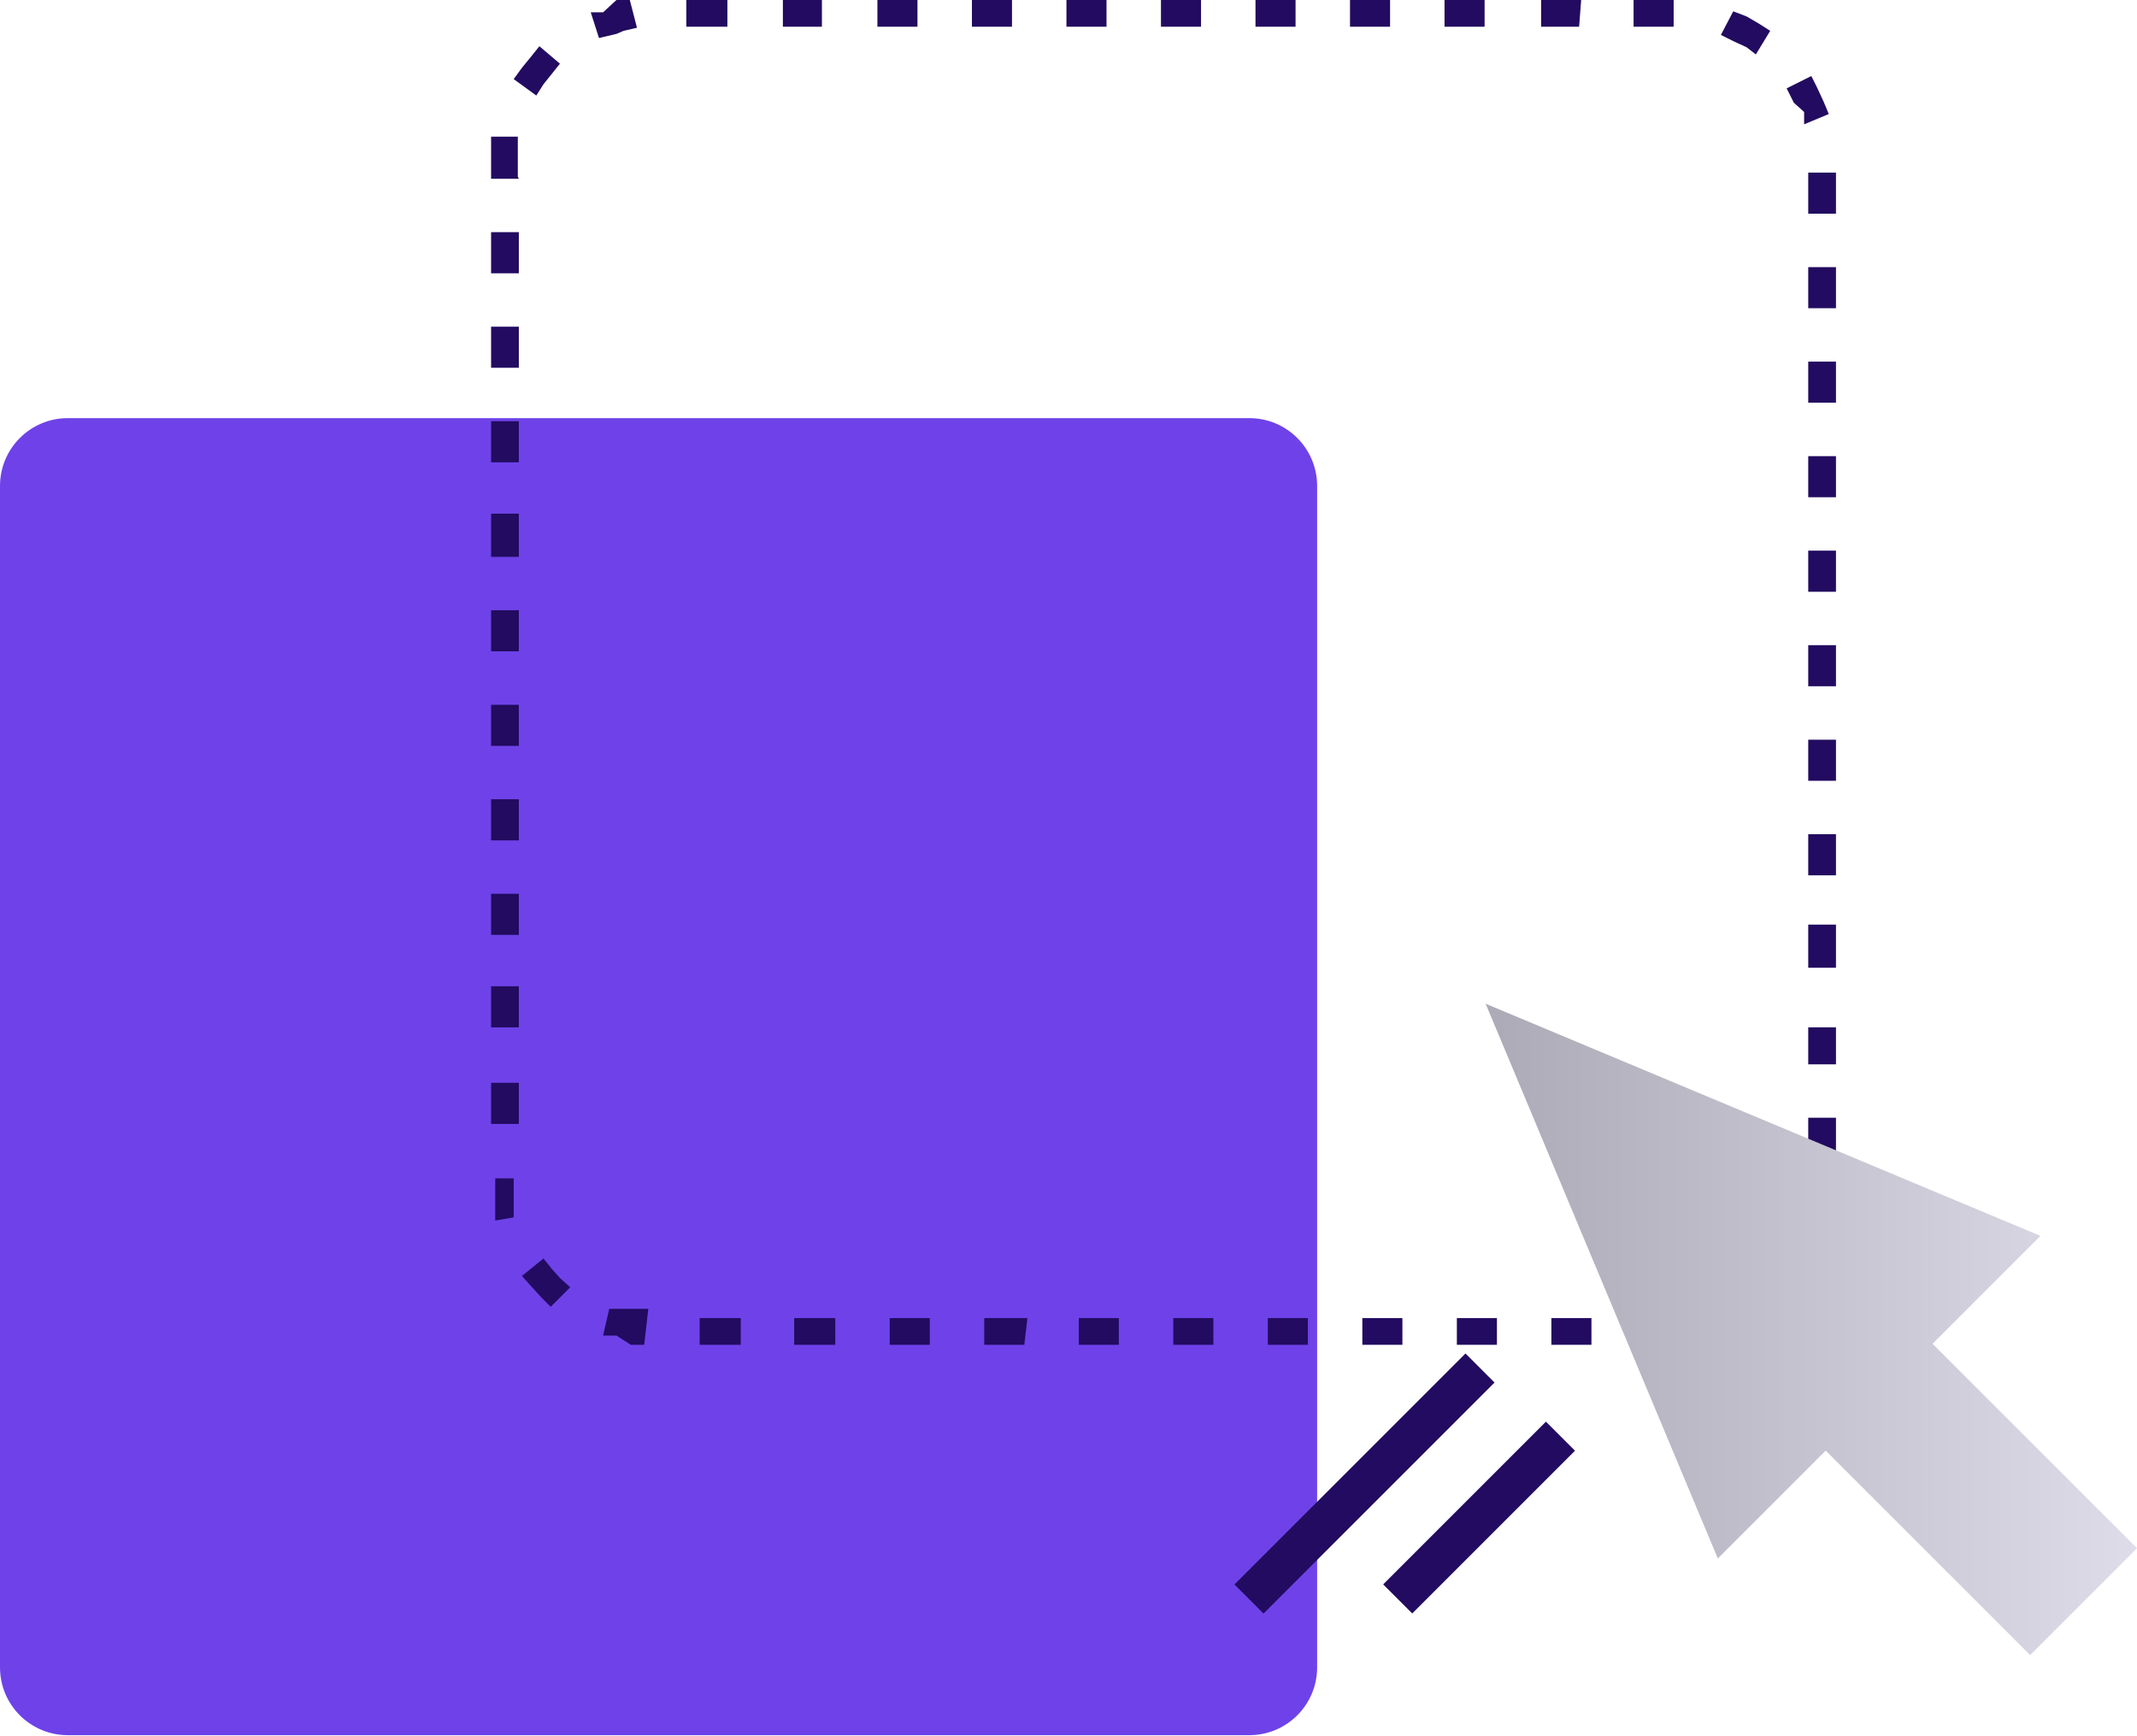
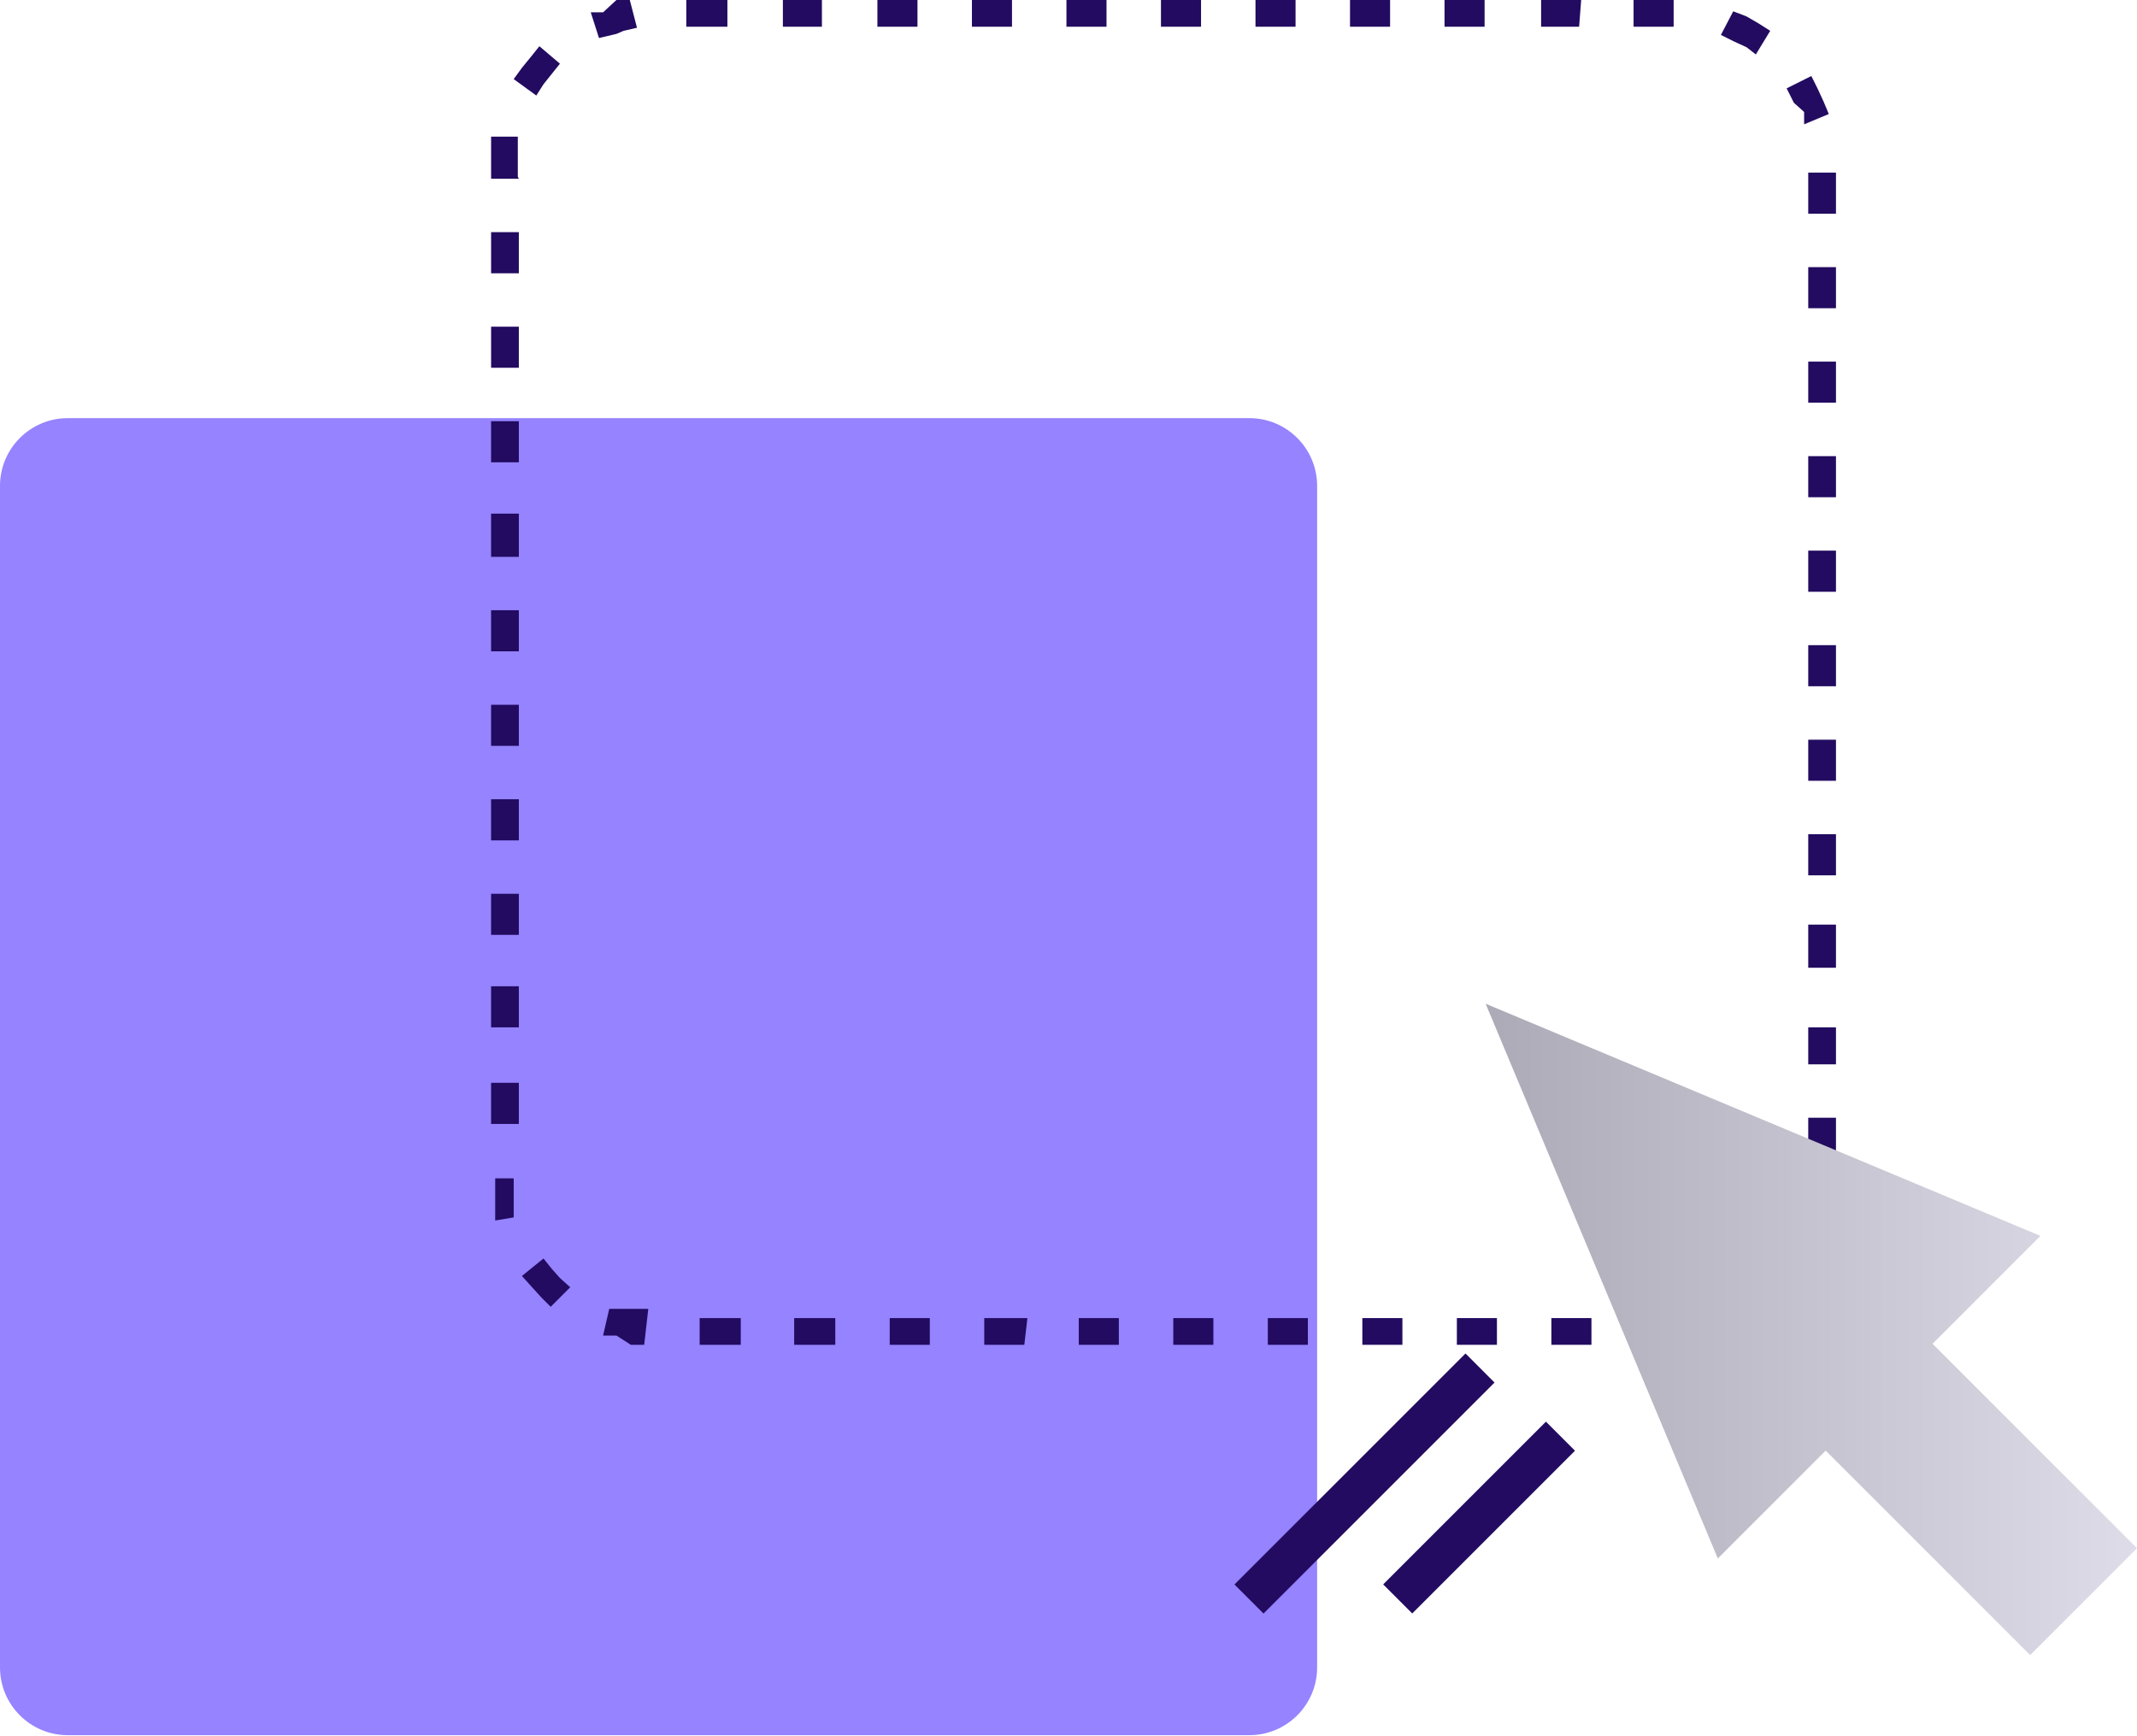
<svg xmlns="http://www.w3.org/2000/svg" viewBox="0 0 20.8 16.89">
  <defs>
-     <style>.cls-1{fill:#6e42e8;}.cls-2{fill:#220b60;}.cls-3{fill:url(#linear-gradient);}</style>
+     <style>.cls-1{fill:#9583ff;}.cls-2{fill:#220b60;}.cls-3{fill:url(#linear-gradient);}</style>
    <linearGradient id="linear-gradient" x1="14.45" y1="12.94" x2="20.8" y2="12.94" gradientUnits="userSpaceOnUse">
      <stop offset="0" stop-color="#acaab6" />
      <stop offset="1" stop-color="#dedce8" />
    </linearGradient>
  </defs>
  <g id="Layer_2" data-name="Layer 2">
    <g id="Layer_1-2" data-name="Layer 1">
      <rect class="cls-1" y="4.07" width="12.82" height="12.82" rx="0.66" />
      <path class="cls-2" d="M6.27,13.09l-.13,0L6,13l-.13,0,.06-.26.13,0,.12,0h.13Zm10.15,0H16v-.26h.39Zm-.93,0H15.1v-.26h.39Zm-.92,0h-.39v-.26h.39Zm-.92,0h-.39v-.26h.39Zm-.92,0h-.39v-.26h.39Zm-.92,0h-.39v-.26h.39Zm-.92,0H10.5v-.26h.39Zm-.92,0H9.58v-.26H10Zm-.92,0H8.66v-.26h.39Zm-.92,0h-.4v-.26h.4Zm-.92,0h-.4v-.26h.4ZM17,12.92l-.13-.22.11-.07.1-.07.1-.08.16.21-.11.08-.11.08Zm-11.64-.2-.09-.09-.1-.11-.09-.1.21-.17.08.1.08.09.1.09Zm12.35-.5-.25-.1L17.5,12a.49.49,0,0,0,0-.11l0-.13.26.08,0,.13s0,.09-.05.13ZM4.82,11.88l0-.13c0-.05,0-.1,0-.14v-.14H5v.13s0,.08,0,.12l0,.13Zm13.05-.6H17.6v-.4h.27ZM5.05,10.94H4.78v-.4h.27Zm12.82-.58H17.6V10h.27ZM5.05,10H4.78v-.4h.27Zm12.82-.58H17.6V9h.27ZM5.05,9.1H4.78V8.7h.27Zm12.82-.58H17.6v-.4h.27ZM5.05,8.18H4.78v-.4h.27ZM17.87,7.6H17.6V7.2h.27ZM5.05,7.26H4.78v-.4h.27Zm12.82-.58H17.6v-.4h.27ZM5.05,6.34H4.78v-.4h.27Zm12.82-.58H17.6v-.4h.27ZM5.05,5.42H4.78V5h.27Zm12.82-.58H17.6v-.4h.27ZM5.05,4.5H4.78V4.1h.27Zm12.82-.58H17.6v-.4h.27ZM5.05,3.58H4.78v-.4h.27ZM17.87,3H17.6V2.6h.27ZM5.05,2.66H4.78v-.4h.27Zm12.82-.58H17.6v-.4h.27ZM5.05,1.74H4.78V1.59c0-.05,0-.09,0-.13V1.33l.26,0v.39Zm12.51-.53,0-.12L17.46,1,17.39.86l.24-.12.06.12.06.13.05.12ZM5.22.93,5,.77,5.08.66,5.17.55l.08-.1.2.17-.08.1-.08.1ZM17.09.53,17,.46,16.87.4,16.75.34l.12-.23L17,.16l.12.07.11.07ZM5.83.37,5.75.12l.12,0L6,0l.13,0L6.2.27,6.07.3,6,.33ZM16.29.26H15.9V0h.39Zm-.92,0H15V0h.39Zm-.92,0h-.39V0h.39Zm-.92,0h-.39V0h.39Zm-.92,0h-.39V0h.39Zm-.92,0H11.3V0h.39Zm-.92,0h-.39V0h.39Zm-.92,0H9.46V0h.39Zm-.92,0H8.54V0h.39ZM8,.26H7.62V0H8Zm-.92,0h-.4V0h.4Z" />
      <polygon class="cls-3" points="19.86 12.03 19.86 12.03 14.46 9.77 16.72 15.17 16.72 15.17 16.72 15.17 17.77 14.12 19.76 16.11 20.8 15.07 18.81 13.08 19.86 12.03 19.86 12.03" />
      <rect class="cls-2" x="11.69" y="14.24" width="3.18" height="0.4" transform="translate(-6.32 13.62) rotate(-45)" />
      <rect class="cls-2" x="13.28" y="14.57" width="2.24" height="0.4" transform="translate(-6.23 14.51) rotate(-45)" />
    </g>
  </g>
</svg>
